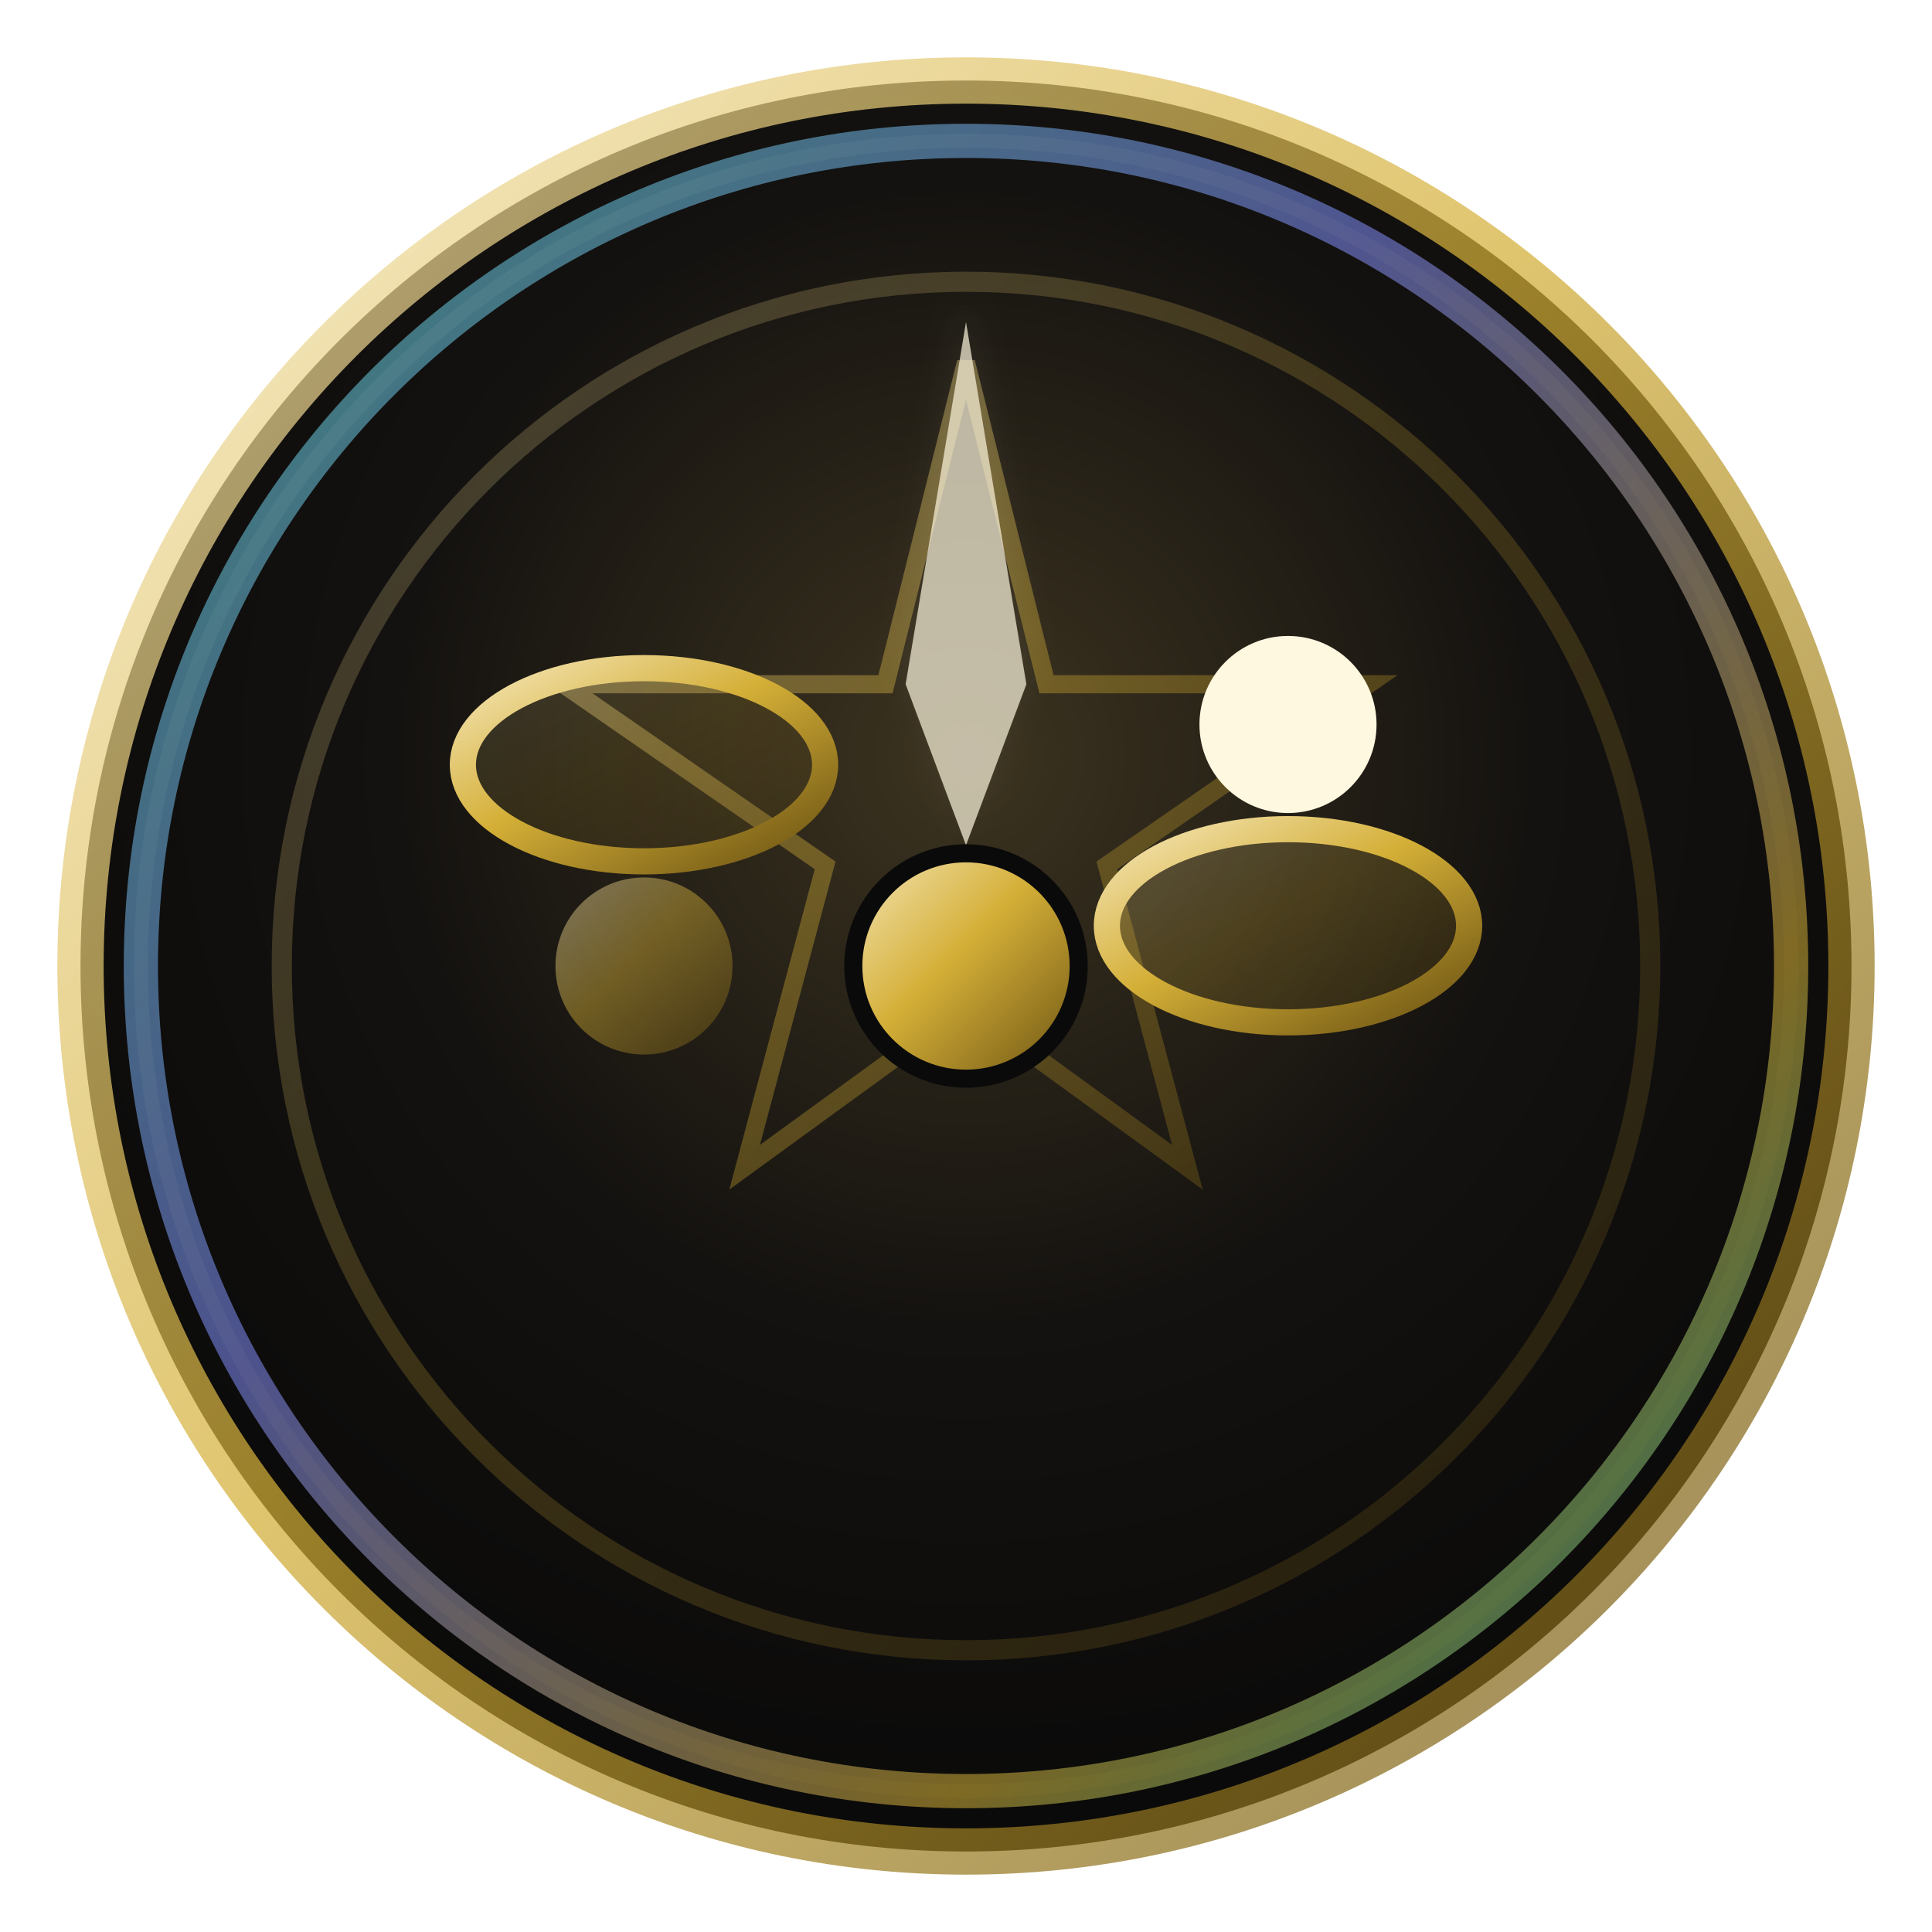
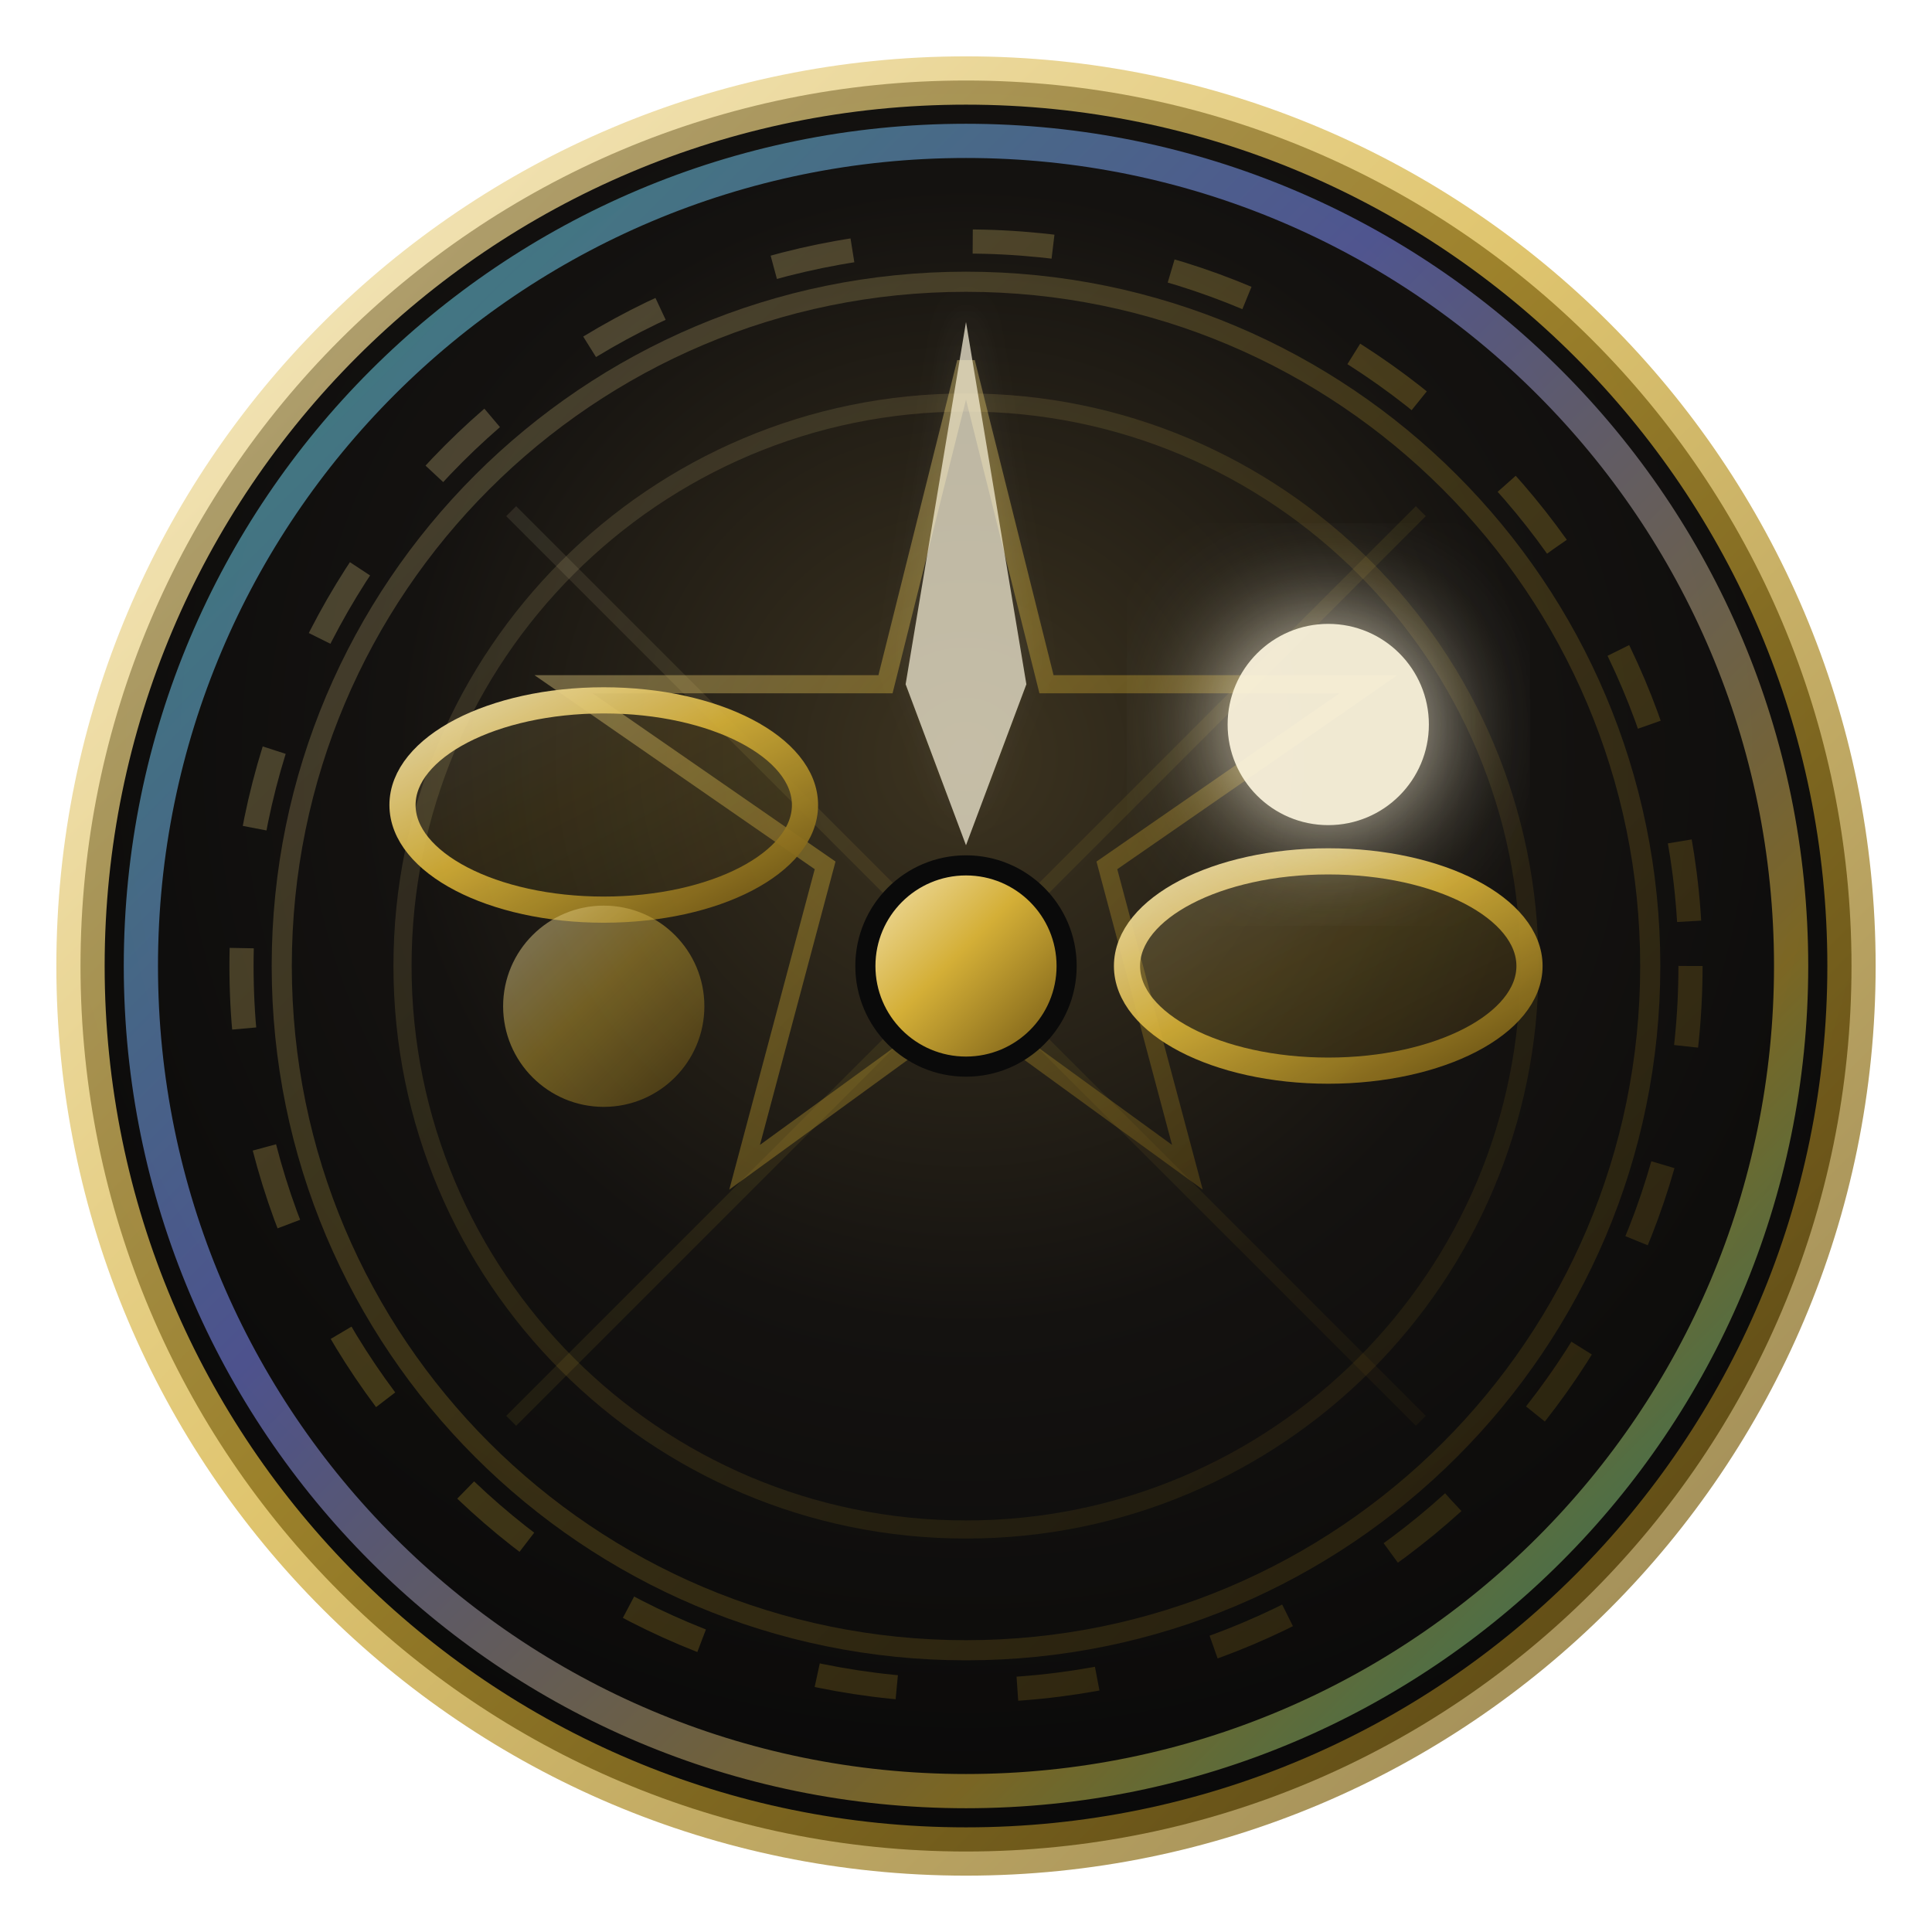
<svg xmlns="http://www.w3.org/2000/svg" viewBox="0 0 48 48" fill="none" aria-hidden="true">
  <defs>
-     <radialGradient id="drekonomiaurora3d" cx="50%" cy="38%" r="68%">
+     <radialGradient id="dchekonomiaurora3d5" cx="50%" cy="38%" r="68%">
      <stop offset="0%" stop-color="#3d3420" />
      <stop offset="48%" stop-color="#141210" />
      <stop offset="100%" stop-color="#080808" />
    </radialGradient>
-     <linearGradient id="grekonomiaurora3d" x1="0" y1="0" x2="1" y2="1">
+     <linearGradient id="gchekonomiaurora3d5" x1="0" y1="0" x2="1" y2="1">
      <stop offset="0%" stop-color="#f5e6b8" />
      <stop offset="45%" stop-color="#d4af37" />
      <stop offset="100%" stop-color="#6b5212" />
    </linearGradient>
-     <linearGradient id="frekonomiaurora3d" x1="24" y1="4" x2="30" y2="20">
+     <linearGradient id="fchekonomiaurora3d5" x1="24" y1="4" x2="30" y2="20">
      <stop offset="0%" stop-color="#fff8e0" />
      <stop offset="55%" stop-color="#ffb74d" />
      <stop offset="100%" stop-color="#c97808" />
    </linearGradient>
-     <filter id="glrekonomiaurora3d" x="-50%" y="-50%" width="200%" height="200%">
+     <filter id="glchekonomiaurora3d5" x="-50%" y="-50%" width="200%" height="200%">
      <feGaussianBlur stdDeviation="1.4" result="b" />
      <feMerge>
        <feMergeNode in="b" />
        <feMergeNode in="SourceGraphic" />
      </feMerge>
    </filter>
-     <linearGradient id="rimrekonomiaurora3d" x1="0" y1="0" x2="1" y2="1">
+     <linearGradient id="rimchekonomiaurora3d5" x1="0" y1="0" x2="1" y2="1">
      <stop offset="0%" stop-color="#5eead4" />
      <stop offset="40%" stop-color="#818cf8" />
      <stop offset="75%" stop-color="#d4af37" />
      <stop offset="100%" stop-color="#2dd4bf" />
    </linearGradient>
-     <filter id="bvrekonomiaurora3d" x="-30%" y="-30%" width="160%" height="160%">
+     <filter id="bvchekonomiaurora3d5" x="-30%" y="-30%" width="160%" height="160%">
      <feDropShadow dx="0" dy="1.2" stdDeviation="0.8" flood-color="#000" flood-opacity="0.55" />
      <feDropShadow dx="0" dy="-0.6" stdDeviation="0.4" flood-color="#fff8e0" flood-opacity="0.12" />
    </filter>
  </defs>
-   <circle cx="24" cy="24" r="22" fill="url(#drekonomiaurora3d)" stroke="url(#grekonomiaurora3d)" stroke-width="1.15" stroke-opacity="0.72" />
-   <circle cx="24" cy="24" r="20.5" stroke="url(#grekonomiaurora3d)" stroke-opacity="0.08" stroke-width="0.35" fill="none" />
-   <g stroke="url(#grekonomiaurora3d)" stroke-opacity="0.1" stroke-width="0.32">
+   <circle cx="24" cy="24" r="22" fill="url(#dchekonomiaurora3d5)" stroke="url(#gchekonomiaurora3d5)" stroke-width="1.2" stroke-opacity="0.72" />
+   <circle cx="24" cy="24" r="18" stroke="url(#gchekonomiaurora3d5)" stroke-opacity="0.26" stroke-width="0.6" stroke-dasharray="2 3" fill="none" />
+   <circle cx="24" cy="24" r="14" stroke="url(#gchekonomiaurora3d5)" stroke-opacity="0.14" stroke-width="0.45" fill="none" />
+   <g stroke="url(#gchekonomiaurora3d5)" stroke-opacity="0.1" stroke-width="0.35">
+     <line x1="24" y1="8" x2="24" y2="40" />
+     <line x1="8" y1="24" x2="40" y2="24" />
+     <line x1="12.7" y1="12.7" x2="35.3" y2="35.3" />
+     <line x1="35.3" y1="12.7" x2="12.7" y2="35.3" />
+   </g>
+   <g stroke="url(#gchekonomiaurora3d5)" stroke-opacity="0.1" stroke-width="0.32">
    <line x1="24" y1="6.5" x2="24" y2="9.2" transform="rotate(0 24 24)" />
    <line x1="24" y1="6.5" x2="24" y2="9.2" transform="rotate(22.5 24 24)" />
    <line x1="24" y1="6.5" x2="24" y2="9.2" transform="rotate(45 24 24)" />
    <line x1="24" y1="6.5" x2="24" y2="9.2" transform="rotate(67.5 24 24)" />
    <line x1="24" y1="6.5" x2="24" y2="9.2" transform="rotate(90 24 24)" />
    <line x1="24" y1="6.5" x2="24" y2="9.2" transform="rotate(112.5 24 24)" />
    <line x1="24" y1="6.5" x2="24" y2="9.2" transform="rotate(135 24 24)" />
    <line x1="24" y1="6.5" x2="24" y2="9.2" transform="rotate(157.5 24 24)" />
    <line x1="24" y1="6.5" x2="24" y2="9.2" transform="rotate(180 24 24)" />
    <line x1="24" y1="6.5" x2="24" y2="9.2" transform="rotate(202.5 24 24)" />
    <line x1="24" y1="6.5" x2="24" y2="9.2" transform="rotate(225 24 24)" />
    <line x1="24" y1="6.5" x2="24" y2="9.2" transform="rotate(247.5 24 24)" />
    <line x1="24" y1="6.5" x2="24" y2="9.2" transform="rotate(270 24 24)" />
    <line x1="24" y1="6.5" x2="24" y2="9.2" transform="rotate(292.5 24 24)" />
    <line x1="24" y1="6.5" x2="24" y2="9.2" transform="rotate(315 24 24)" />
    <line x1="24" y1="6.5" x2="24" y2="9.2" transform="rotate(337.5 24 24)" />
  </g>
-   <circle cx="24" cy="24" r="20.5" stroke="url(#rimrekonomiaurora3d)" stroke-opacity="0.55" stroke-width="0.85" fill="none" />
-   <circle cx="24" cy="24" r="17" stroke="url(#grekonomiaurora3d)" stroke-opacity="0.22" stroke-width="0.5" fill="none" />
-   <polygon points="24,9 26,17 34,17 27.5,21.5 29.5,29 24,25 18.5,29 20.5,21.5 14,17 22,17" fill="none" stroke="url(#grekonomiaurora3d)" stroke-width="0.45" opacity="0.4" />
-   <path d="M24 8 L25.5 17 L24 21 L22.5 17 Z" fill="url(#frekonomiaurora3d)" opacity="0.7" filter="url(#bvrekonomiaurora3d)" />
-   <ellipse cx="16" cy="19" rx="4.5" ry="2.4" stroke="url(#grekonomiaurora3d)" stroke-width="0.65" fill="url(#grekonomiaurora3d)" fill-opacity="0.14" />
-   <ellipse cx="32" cy="23" rx="4.5" ry="2.4" stroke="url(#grekonomiaurora3d)" stroke-width="0.65" fill="url(#grekonomiaurora3d)" fill-opacity="0.22" />
-   <circle cx="32" cy="18" r="2.2" fill="url(#frekonomiaurora3d)" />
-   <circle cx="16" cy="24" r="2.2" fill="url(#grekonomiaurora3d)" fill-opacity="0.45" />
-   <path d="M12 28 H36" stroke="url(#grekonomiaurora3d)" stroke-opacity="0.25" stroke-width="0.45" />
-   <circle cx="24" cy="24" r="2.8" fill="url(#grekonomiaurora3d)" stroke="#0a0a0a" stroke-width="0.45" />
+   <circle cx="24" cy="24" r="20.5" stroke="url(#rimchekonomiaurora3d5)" stroke-opacity="0.55" stroke-width="0.85" fill="none" />
+   <circle cx="24" cy="24" r="17" stroke="url(#gchekonomiaurora3d5)" stroke-opacity="0.22" stroke-width="0.5" fill="none" />
+   <polygon points="24,9 26,17 34,17 27.5,21.5 29.5,29 24,25 18.5,29 20.5,21.5 14,17 22,17" fill="none" stroke="url(#gchekonomiaurora3d5)" stroke-width="0.45" opacity="0.4" />
+   <path d="M24 8 L25.5 17 L24 21 L22.5 17 Z" fill="url(#fchekonomiaurora3d5)" opacity="0.7" filter="url(#bvchekonomiaurora3d5)" />
+   <g opacity="0.93">
+     <ellipse cx="15" cy="20" rx="5" ry="2.6" stroke="url(#gchekonomiaurora3d5)" stroke-width="0.65" fill="url(#gchekonomiaurora3d5)" fill-opacity="0.14" />
+     <ellipse cx="33" cy="24" rx="5" ry="2.6" stroke="url(#gchekonomiaurora3d5)" stroke-width="0.65" fill="url(#gchekonomiaurora3d5)" fill-opacity="0.22" />
+     <circle cx="33" cy="18" r="2.5" fill="url(#fchekonomiaurora3d5)" filter="url(#glchekonomiaurora3d5)" />
+     <circle cx="15" cy="25" r="2.5" fill="url(#gchekonomiaurora3d5)" fill-opacity="0.5" />
+     <path d="M11 30 H37" stroke="url(#gchekonomiaurora3d5)" stroke-width="0.55" stroke-opacity="0.3" />
+     <path d="M24 12 L24 16" stroke="url(#gchekonomiaurora3d5)" stroke-width="0.5" stroke-opacity="0.4" />
+   </g>
+   <circle cx="24" cy="24" r="2.5" fill="url(#gchekonomiaurora3d5)" stroke="#0a0a0a" stroke-width="0.5" />
</svg>
